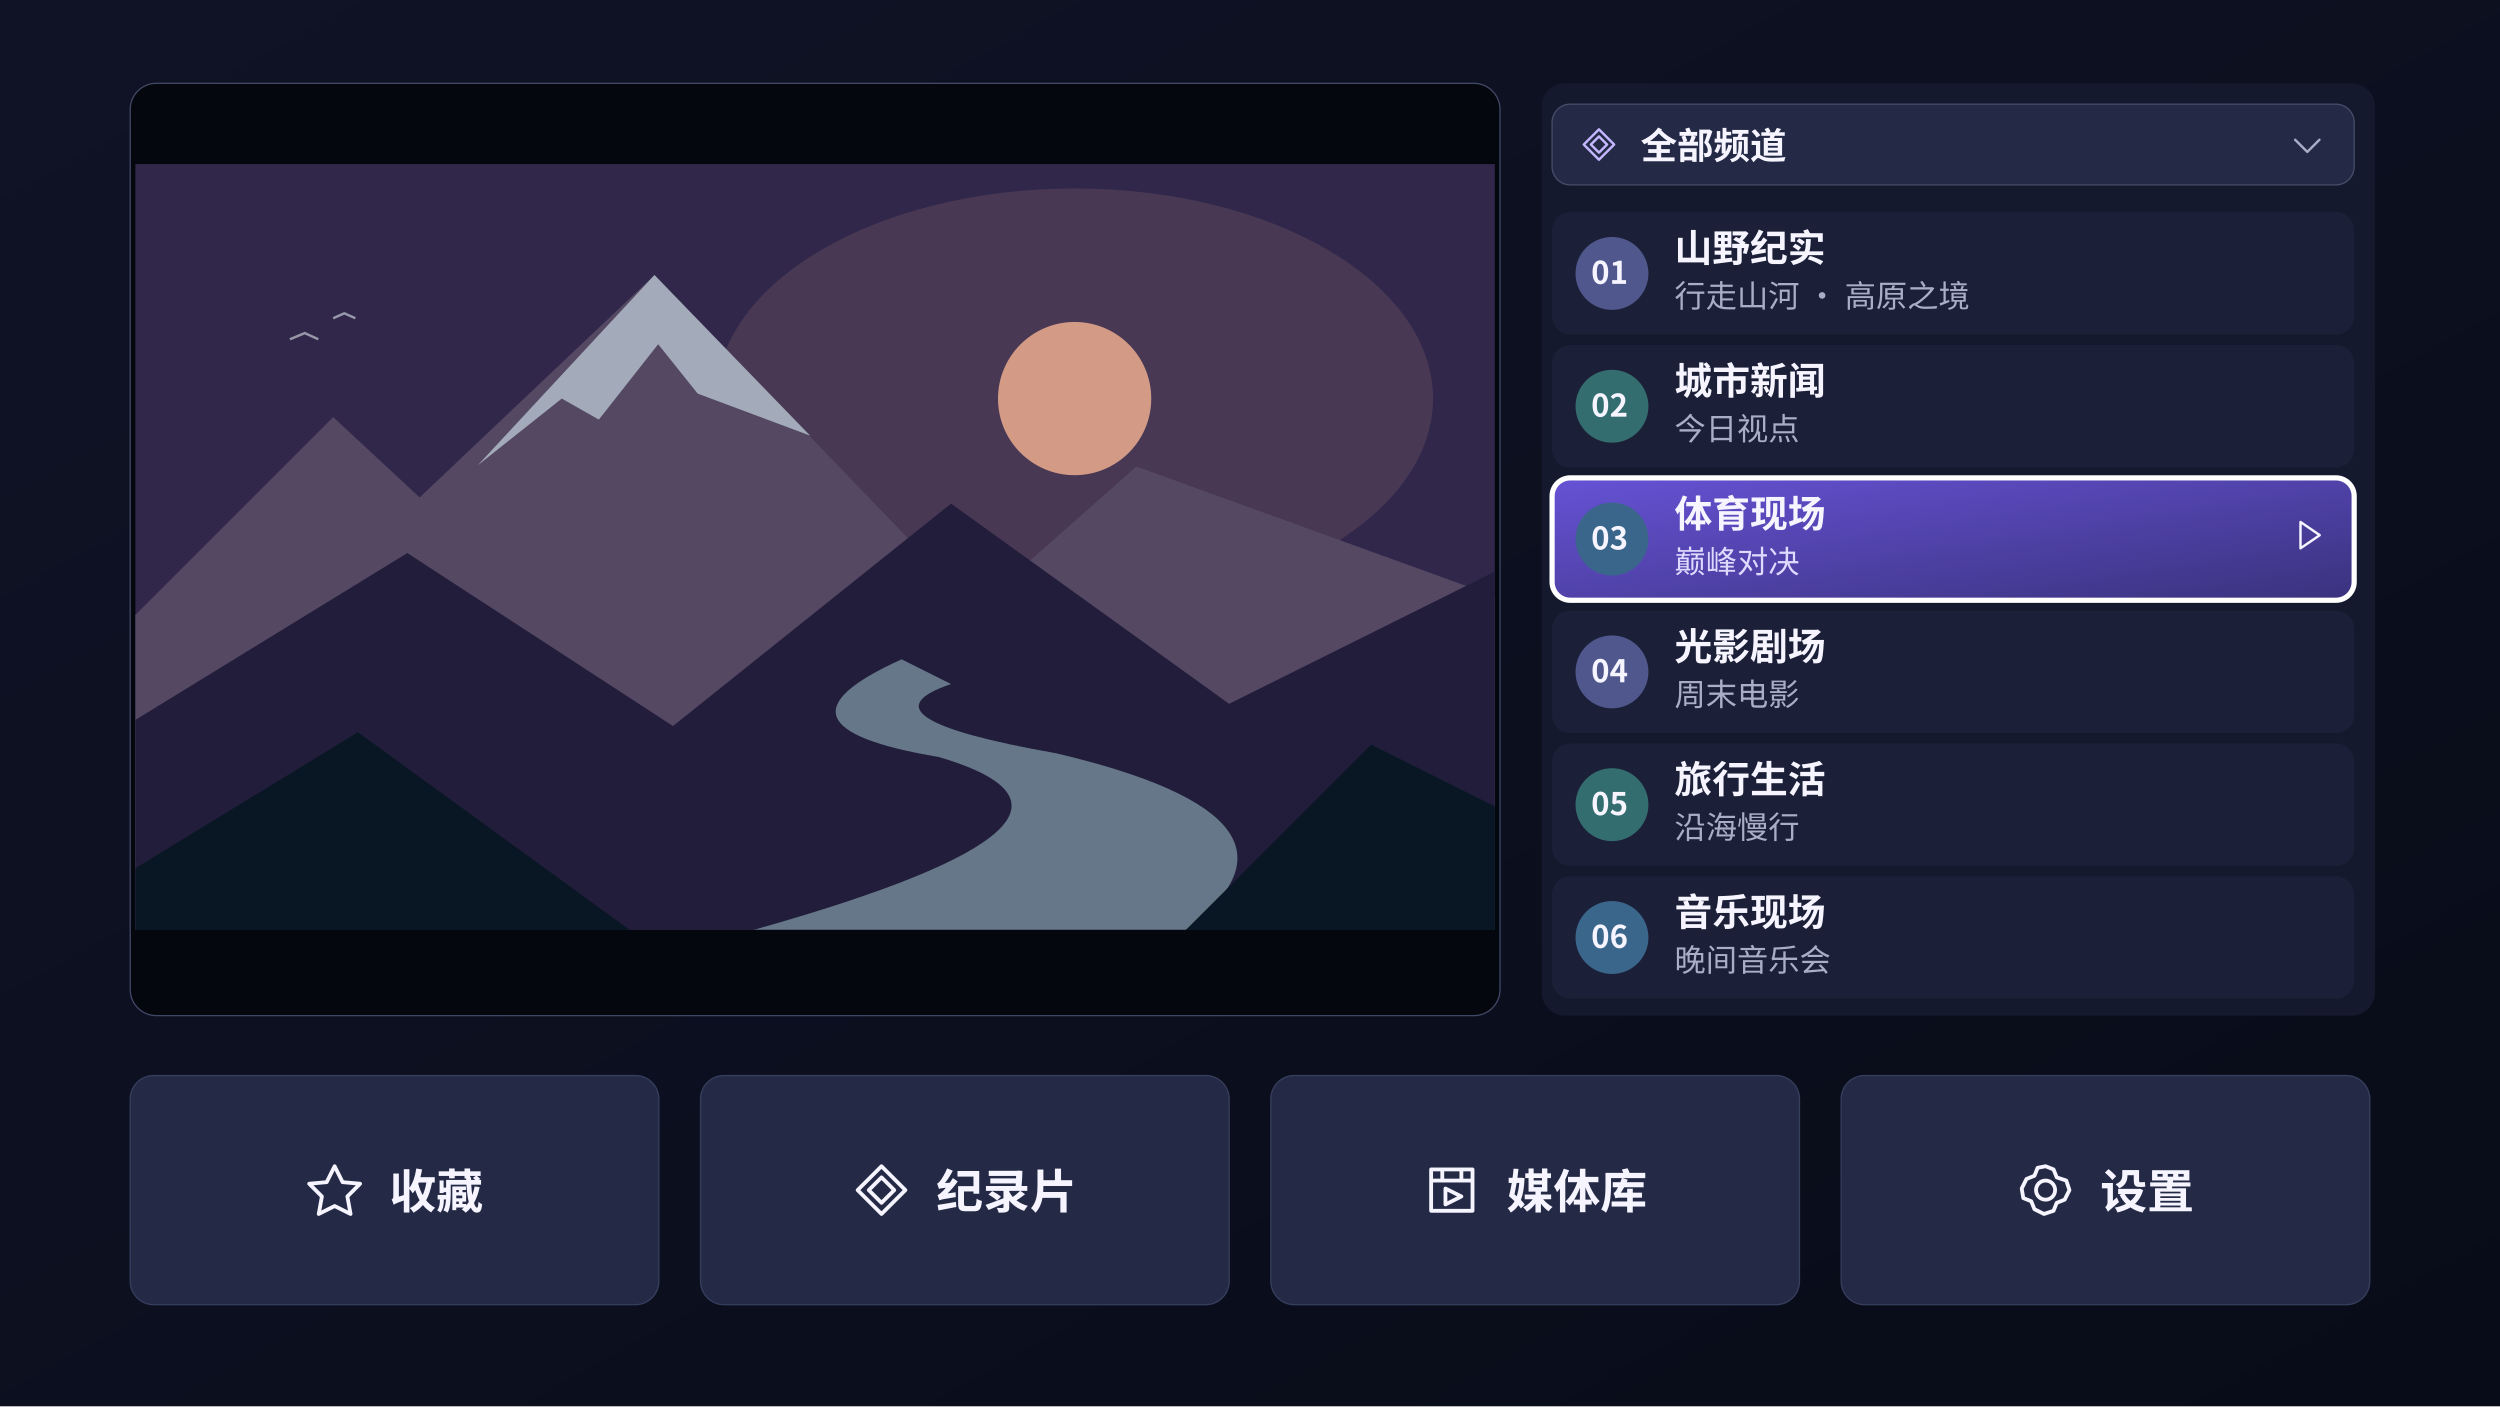
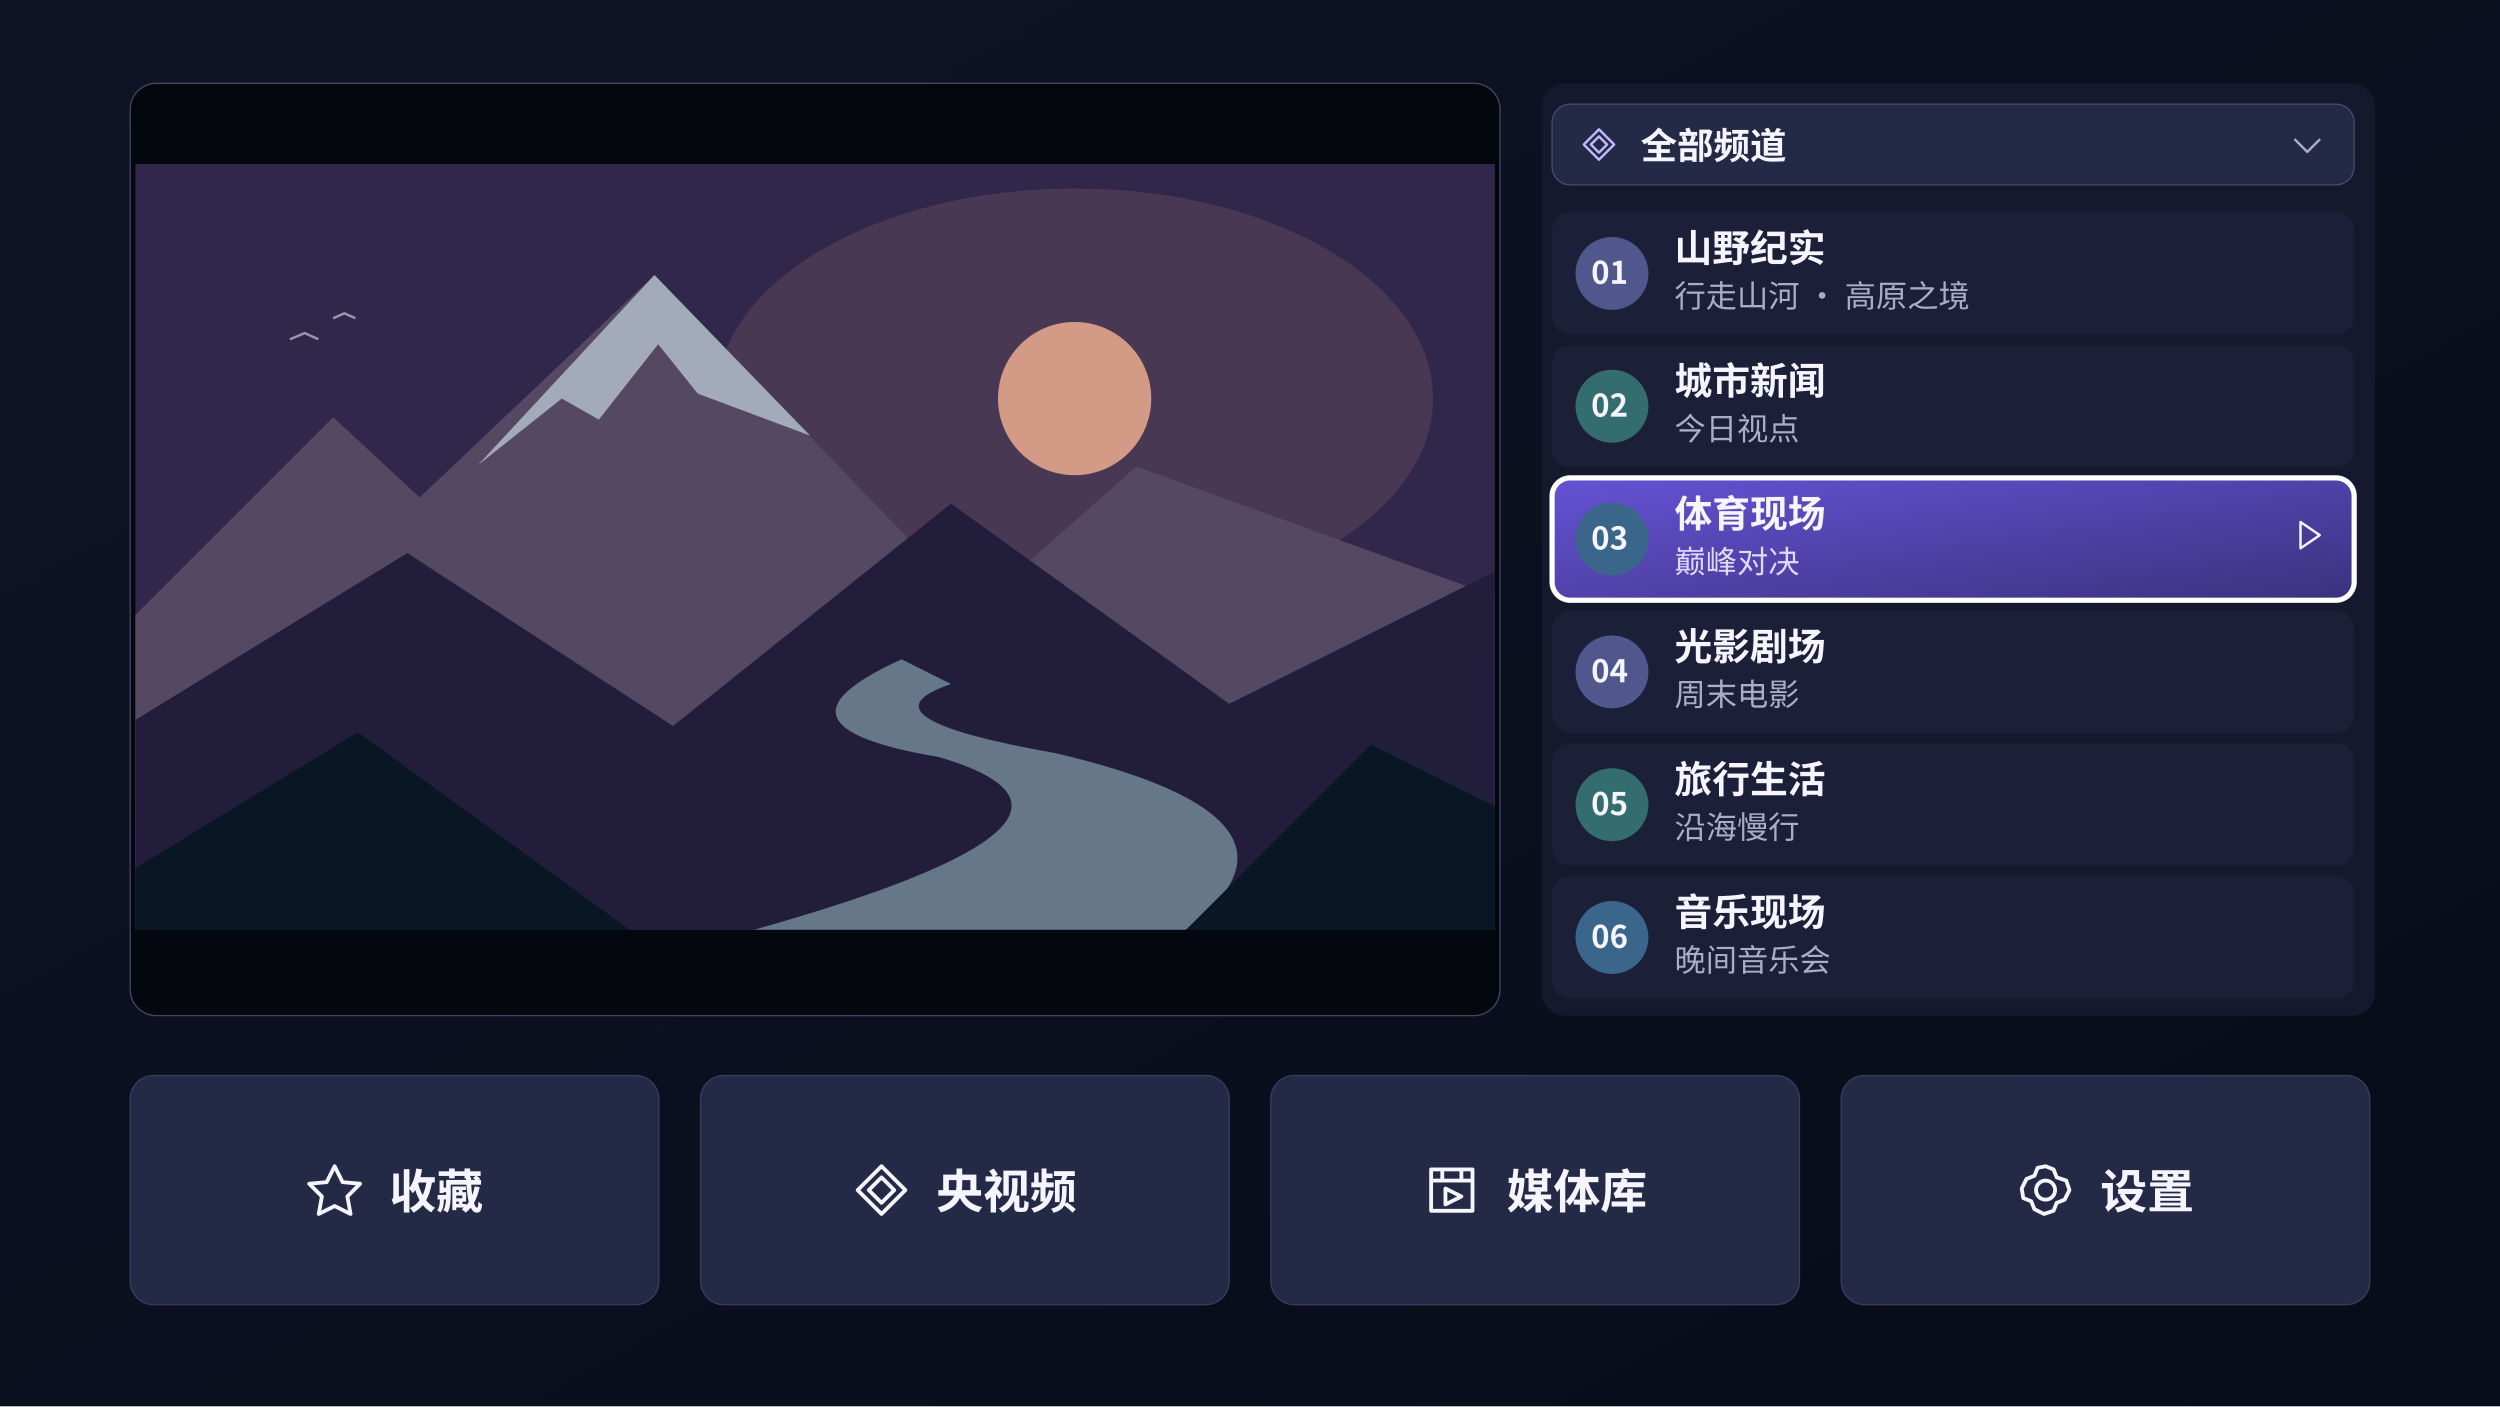
<svg xmlns="http://www.w3.org/2000/svg" width="1920" height="1080" viewBox="0 0 1920 1080" role="img" aria-labelledby="title desc">
  <defs>
    <linearGradient id="bg" x2="1" y2="1">
      <stop stop-color="#101326" />
      <stop offset="1" stop-color="#080c18" />
    </linearGradient>
    <linearGradient id="purple" x2="1" y2="1">
      <stop stop-color="#6652d5" />
      <stop offset="1" stop-color="#3a327d" />
    </linearGradient>
  </defs>
  <g font-family="Noto Sans CJK SC, Microsoft YaHei, sans-serif">
    <rect width="1920" height="1080" fill="url(#bg)" />
    <rect x="100" y="64" width="1052" height="716" rx="20" fill="#04070d" stroke="#414866" stroke-width="1" />
    <svg x="104" y="126" width="1044" height="588" viewBox="0 0 1100 620" preserveAspectRatio="xMidYMid slice">
      <rect width="1100" height="620" fill="#30274b" />
      <ellipse cx="760" cy="190" rx="290" ry="170" fill="#d39b86" opacity=".15" />
      <circle cx="760" cy="190" r="62" fill="#d39b86" />
      <path d="M0 365 L160 205 L230 270 L420 90 L680 360 L810 245 L1100 350 V620 H0Z" fill="#554863" />
      <path d="M277 244 L420 90 L546 220 L455 186 L423 146 L375 207 L345 190Z" fill="#c4d4dd" opacity=".7" />
      <path d="M0 450 L220 315 L435 455 L660 275 L885 437 L1100 330 V620 H0Z" fill="#211d3b" />
      <path d="M620 401 Q500 455 650 480 Q820 530 500 620 H850 Q970 530 745 477 Q580 448 660 421Z" fill="#93b3bb" opacity=".6" />
      <path d="M0 570 L180 460 L400 620 H0Z M850 620 L1000 470 L1100 520 V620Z" fill="#091624" />
      <path d="M125 142 l12 -5 l11 5 M160 125 l9 -4 l9 4" fill="none" stroke="#dae1e7" stroke-width="2" opacity=".6" />
    </svg>
    <rect x="1184" y="64" width="640" height="716" rx="18" fill="#14192e" stroke="none" stroke-width="1" />
    <rect x="1192" y="80" width="616" height="62" rx="14" fill="#242a46" stroke="#454d68" stroke-width="1" />
    <g transform="translate(1214 97) scale(0.7777778)">
      <path d="M18 3 L33 18 L18 33 L3 18 Z M18 10 L26 18 L18 26 L10 18 Z" fill="none" stroke="#c4b7ff" stroke-width="2.4" stroke-linecap="round" stroke-linejoin="round" />
    </g>
    <text x="1260" y="122" fill="#f6f5ff" font-size="28" font-weight="600">全部频道</text>
    <g transform="translate(1758 98) scale(0.7777778)">
      <path d="M6 12 L18 24 L30 12" fill="none" stroke="#a9adc6" stroke-width="2.4" stroke-linecap="round" stroke-linejoin="round" />
    </g>
    <rect x="1192" y="163" width="616" height="94" rx="14" fill="#1b2038" stroke="none" stroke-width="4" />
    <rect x="1210" y="182" width="56" height="56" rx="28" fill="#50578d" stroke="none" stroke-width="1" />
    <text x="1222" y="218" fill="#f6f5ff" font-size="24" font-weight="650">01</text>
    <text x="1286" y="201" fill="#f6f5ff" font-size="29" font-weight="600">山野纪实</text>
    <text x="1286" y="236" fill="#a9adc6" font-size="24" font-weight="400">行走山河 · 高原之境</text>
    <rect x="1192" y="265" width="616" height="94" rx="14" fill="#1b2038" stroke="none" stroke-width="4" />
    <rect x="1210" y="284" width="56" height="56" rx="28" fill="#346d70" stroke="none" stroke-width="1" />
    <text x="1222" y="320" fill="#f6f5ff" font-size="24" font-weight="650">02</text>
    <text x="1286" y="303" fill="#f6f5ff" font-size="29" font-weight="600">城市新闻</text>
    <text x="1286" y="338" fill="#a9adc6" font-size="24" font-weight="400">今日视点</text>
    <rect x="1192" y="367" width="616" height="94" rx="14" fill="url(#purple)" stroke="#fff" stroke-width="4" />
    <rect x="1210" y="386" width="56" height="56" rx="28" fill="#3b668b" stroke="none" stroke-width="1" />
    <text x="1222" y="422" fill="#f6f5ff" font-size="24" font-weight="650">03</text>
    <text x="1286" y="405" fill="#f6f5ff" font-size="29" font-weight="600">体育现场</text>
    <text x="1286" y="440" fill="#e0d9ff" font-size="24" font-weight="400">巅峰对决</text>
    <g transform="translate(1759 397) scale(0.7777778)">
      <path d="M10 5 L29 18 L10 31 Z" fill="none" stroke="#f6f5ff" stroke-width="2.4" stroke-linecap="round" stroke-linejoin="round" />
    </g>
    <rect x="1192" y="469" width="616" height="94" rx="14" fill="#1b2038" stroke="none" stroke-width="4" />
    <rect x="1210" y="488" width="56" height="56" rx="28" fill="#50578d" stroke="none" stroke-width="1" />
    <text x="1222" y="524" fill="#f6f5ff" font-size="24" font-weight="650">04</text>
    <text x="1286" y="507" fill="#f6f5ff" font-size="29" font-weight="600">光影剧场</text>
    <text x="1286" y="542" fill="#a9adc6" font-size="24" font-weight="400">周末电影</text>
    <rect x="1192" y="571" width="616" height="94" rx="14" fill="#1b2038" stroke="none" stroke-width="4" />
    <rect x="1210" y="590" width="56" height="56" rx="28" fill="#346d70" stroke="none" stroke-width="1" />
    <text x="1222" y="626" fill="#f6f5ff" font-size="24" font-weight="650">05</text>
    <text x="1286" y="609" fill="#f6f5ff" font-size="29" font-weight="600">旅行生活</text>
    <text x="1286" y="644" fill="#a9adc6" font-size="24" font-weight="400">沿海慢行</text>
    <rect x="1192" y="673" width="616" height="94" rx="14" fill="#1b2038" stroke="none" stroke-width="4" />
    <rect x="1210" y="692" width="56" height="56" rx="28" fill="#3b668b" stroke="none" stroke-width="1" />
    <text x="1222" y="728" fill="#f6f5ff" font-size="24" font-weight="650">06</text>
    <text x="1286" y="711" fill="#f6f5ff" font-size="29" font-weight="600">音乐现场</text>
    <text x="1286" y="746" fill="#a9adc6" font-size="24" font-weight="400">晚间音乐会</text>
    <rect x="100" y="826" width="406" height="176" rx="18" fill="#242a46" stroke="#363e5d" stroke-width="1" />
    <g transform="translate(235.0 892) scale(1.222222)">
      <path d="M18 3 L23 13 L34 14 L26 22 L28 33 L18 28 L8 33 L10 22 L2 14 L13 13 Z" fill="none" stroke="#f6f5ff" stroke-width="2.4" stroke-linecap="round" stroke-linejoin="round" />
    </g>
    <text x="299.0" y="928" fill="#f6f5ff" font-size="36" font-weight="600">收藏</text>
    <rect x="538" y="826" width="406" height="176" rx="18" fill="#242a46" stroke="#363e5d" stroke-width="1" />
    <g transform="translate(655.0 892) scale(1.222222)">
      <path d="M18 3 L33 18 L18 33 L3 18 Z M18 10 L26 18 L18 26 L10 18 Z" fill="none" stroke="#f6f5ff" stroke-width="2.4" stroke-linecap="round" stroke-linejoin="round" />
    </g>
-     <text x="719.0" y="928" fill="#f6f5ff" font-size="36" font-weight="600">纪录片</text>
+     <text x="719.0" y="928" fill="#f6f5ff" font-size="36" font-weight="600">央视频</text>
    <rect x="976" y="826" width="406" height="176" rx="18" fill="#242a46" stroke="#363e5d" stroke-width="1" />
    <g transform="translate(1093.0 892) scale(1.222222)">
      <path d="M5 5 H31 V31 H5 Z M5 12 H31 M12 5 V12 M24 5 V12 M14 17 L24 22 L14 27 Z" fill="none" stroke="#f6f5ff" stroke-width="2.4" stroke-linecap="round" stroke-linejoin="round" />
    </g>
    <text x="1157.0" y="928" fill="#f6f5ff" font-size="36" font-weight="600">媒体库</text>
    <rect x="1414" y="826" width="406" height="176" rx="18" fill="#242a46" stroke="#363e5d" stroke-width="1" />
    <g transform="translate(1549.0 892) scale(1.222222)">
      <path d="M18 3 L23 5 L25 10 L31 12 L33 18 L30 24 L25 26 L23 31 L17 33 L11 30 L9 25 L4 23 L3 17 L6 11 L11 9 L13 4 Z M24 18 A6 6 0 1 1 12 18 A6 6 0 1 1 24 18" fill="none" stroke="#f6f5ff" stroke-width="2.4" stroke-linecap="round" stroke-linejoin="round" />
    </g>
    <text x="1613.0" y="928" fill="#f6f5ff" font-size="36" font-weight="600">设置</text>
  </g>
</svg>
